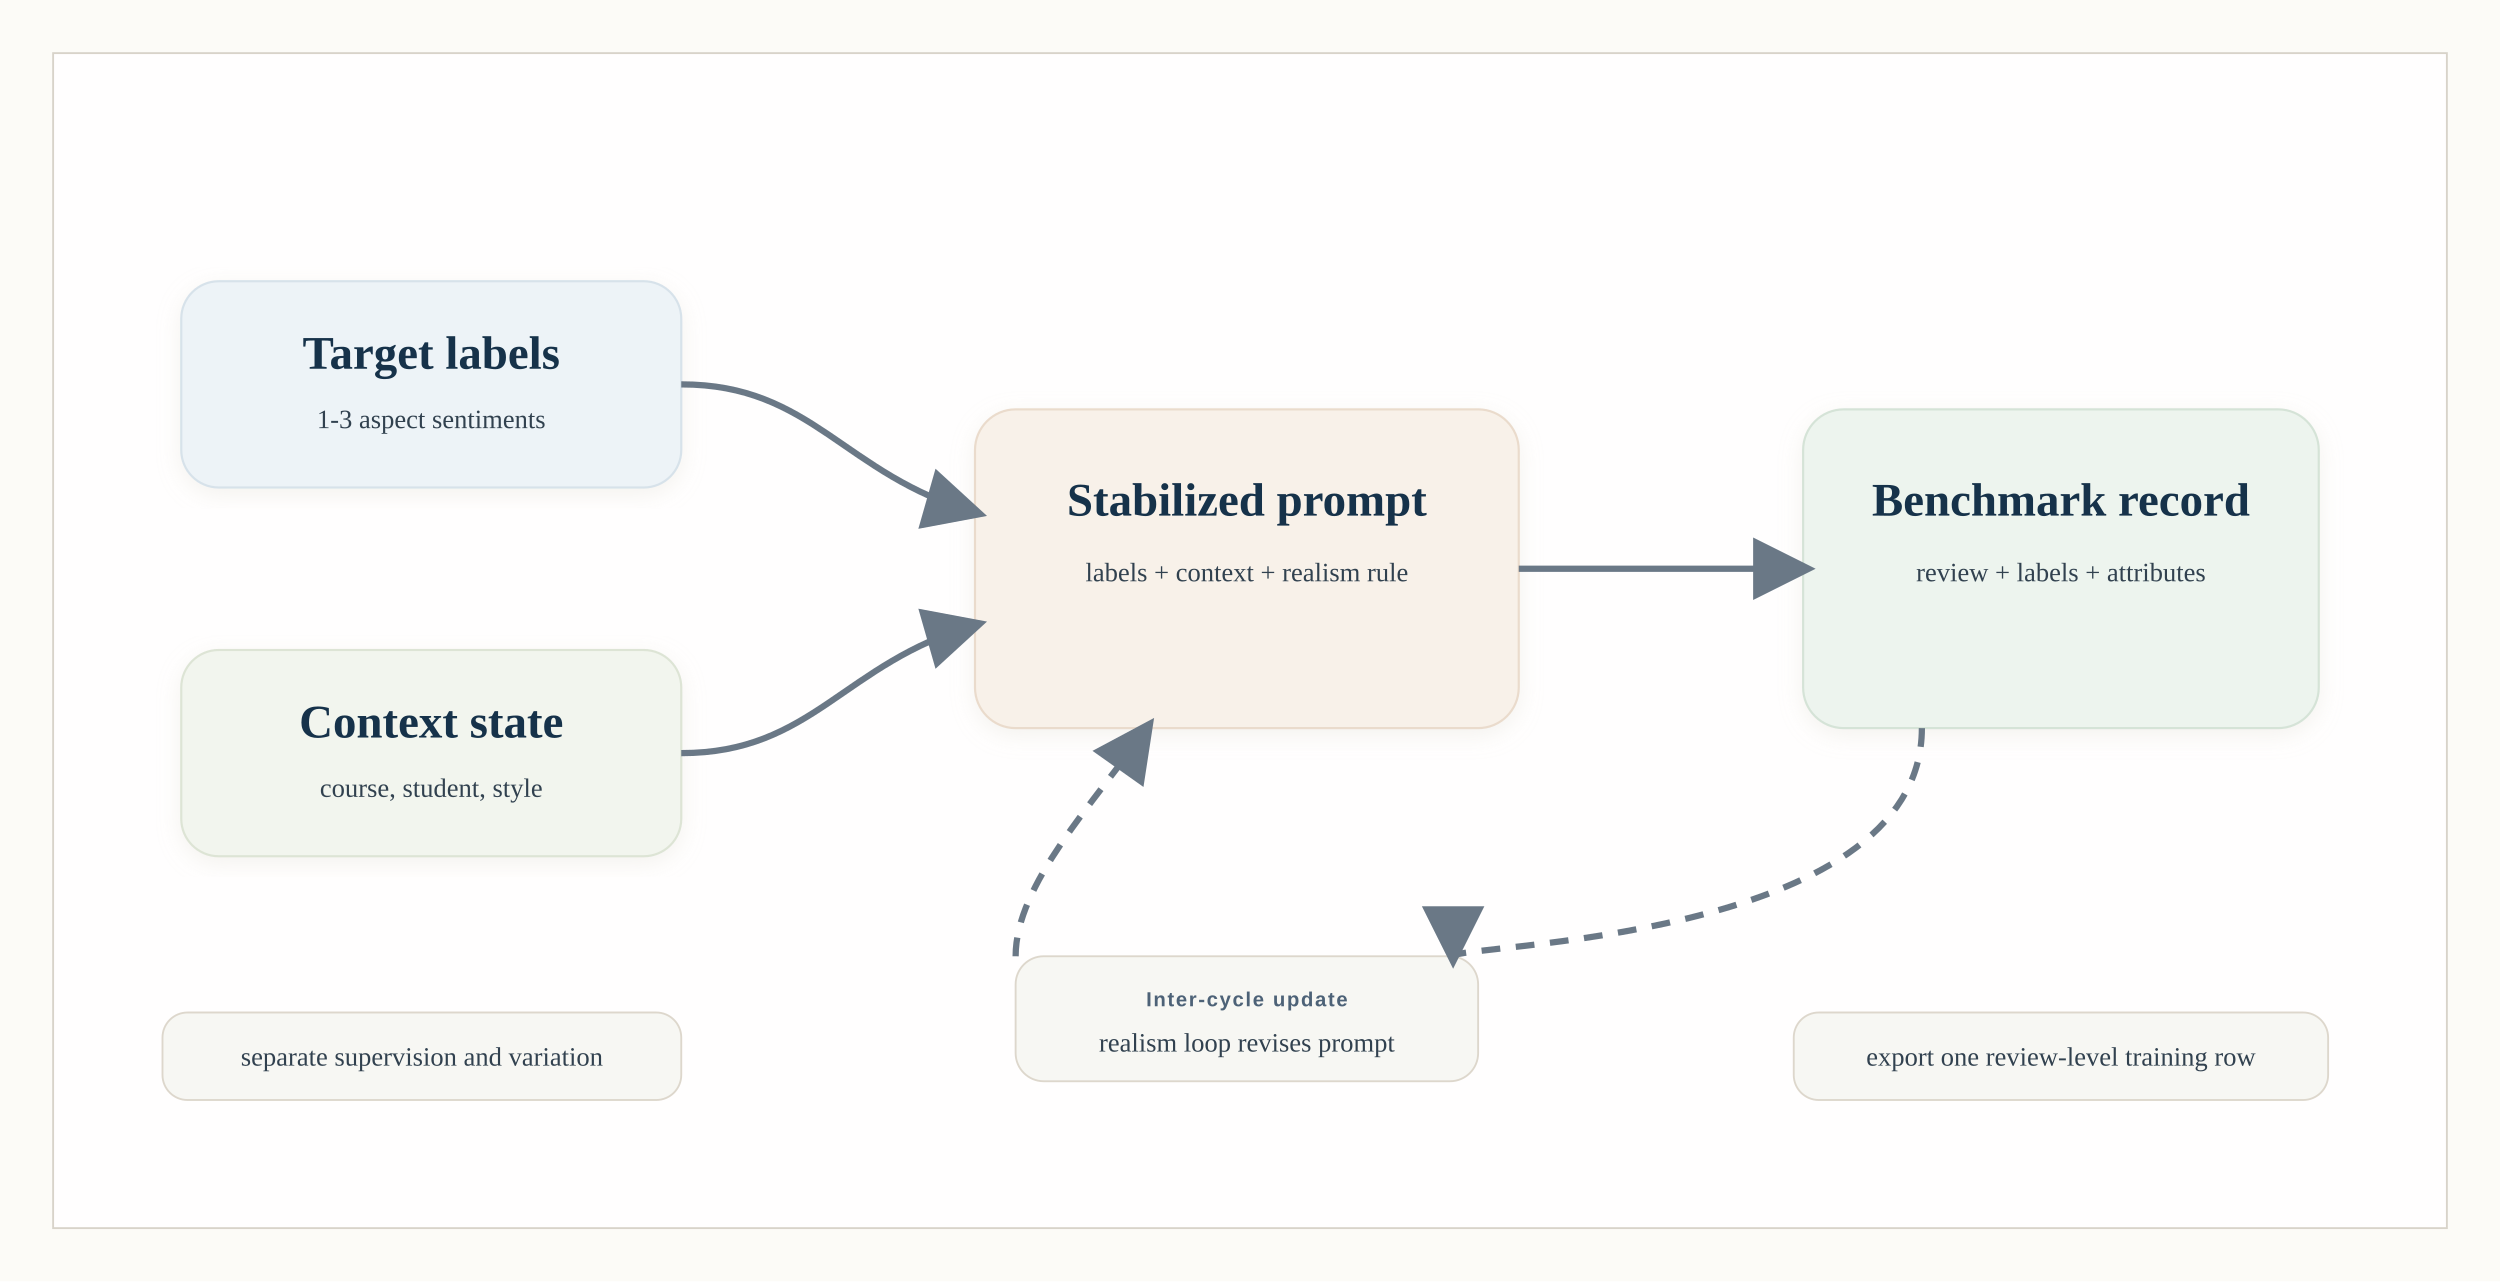
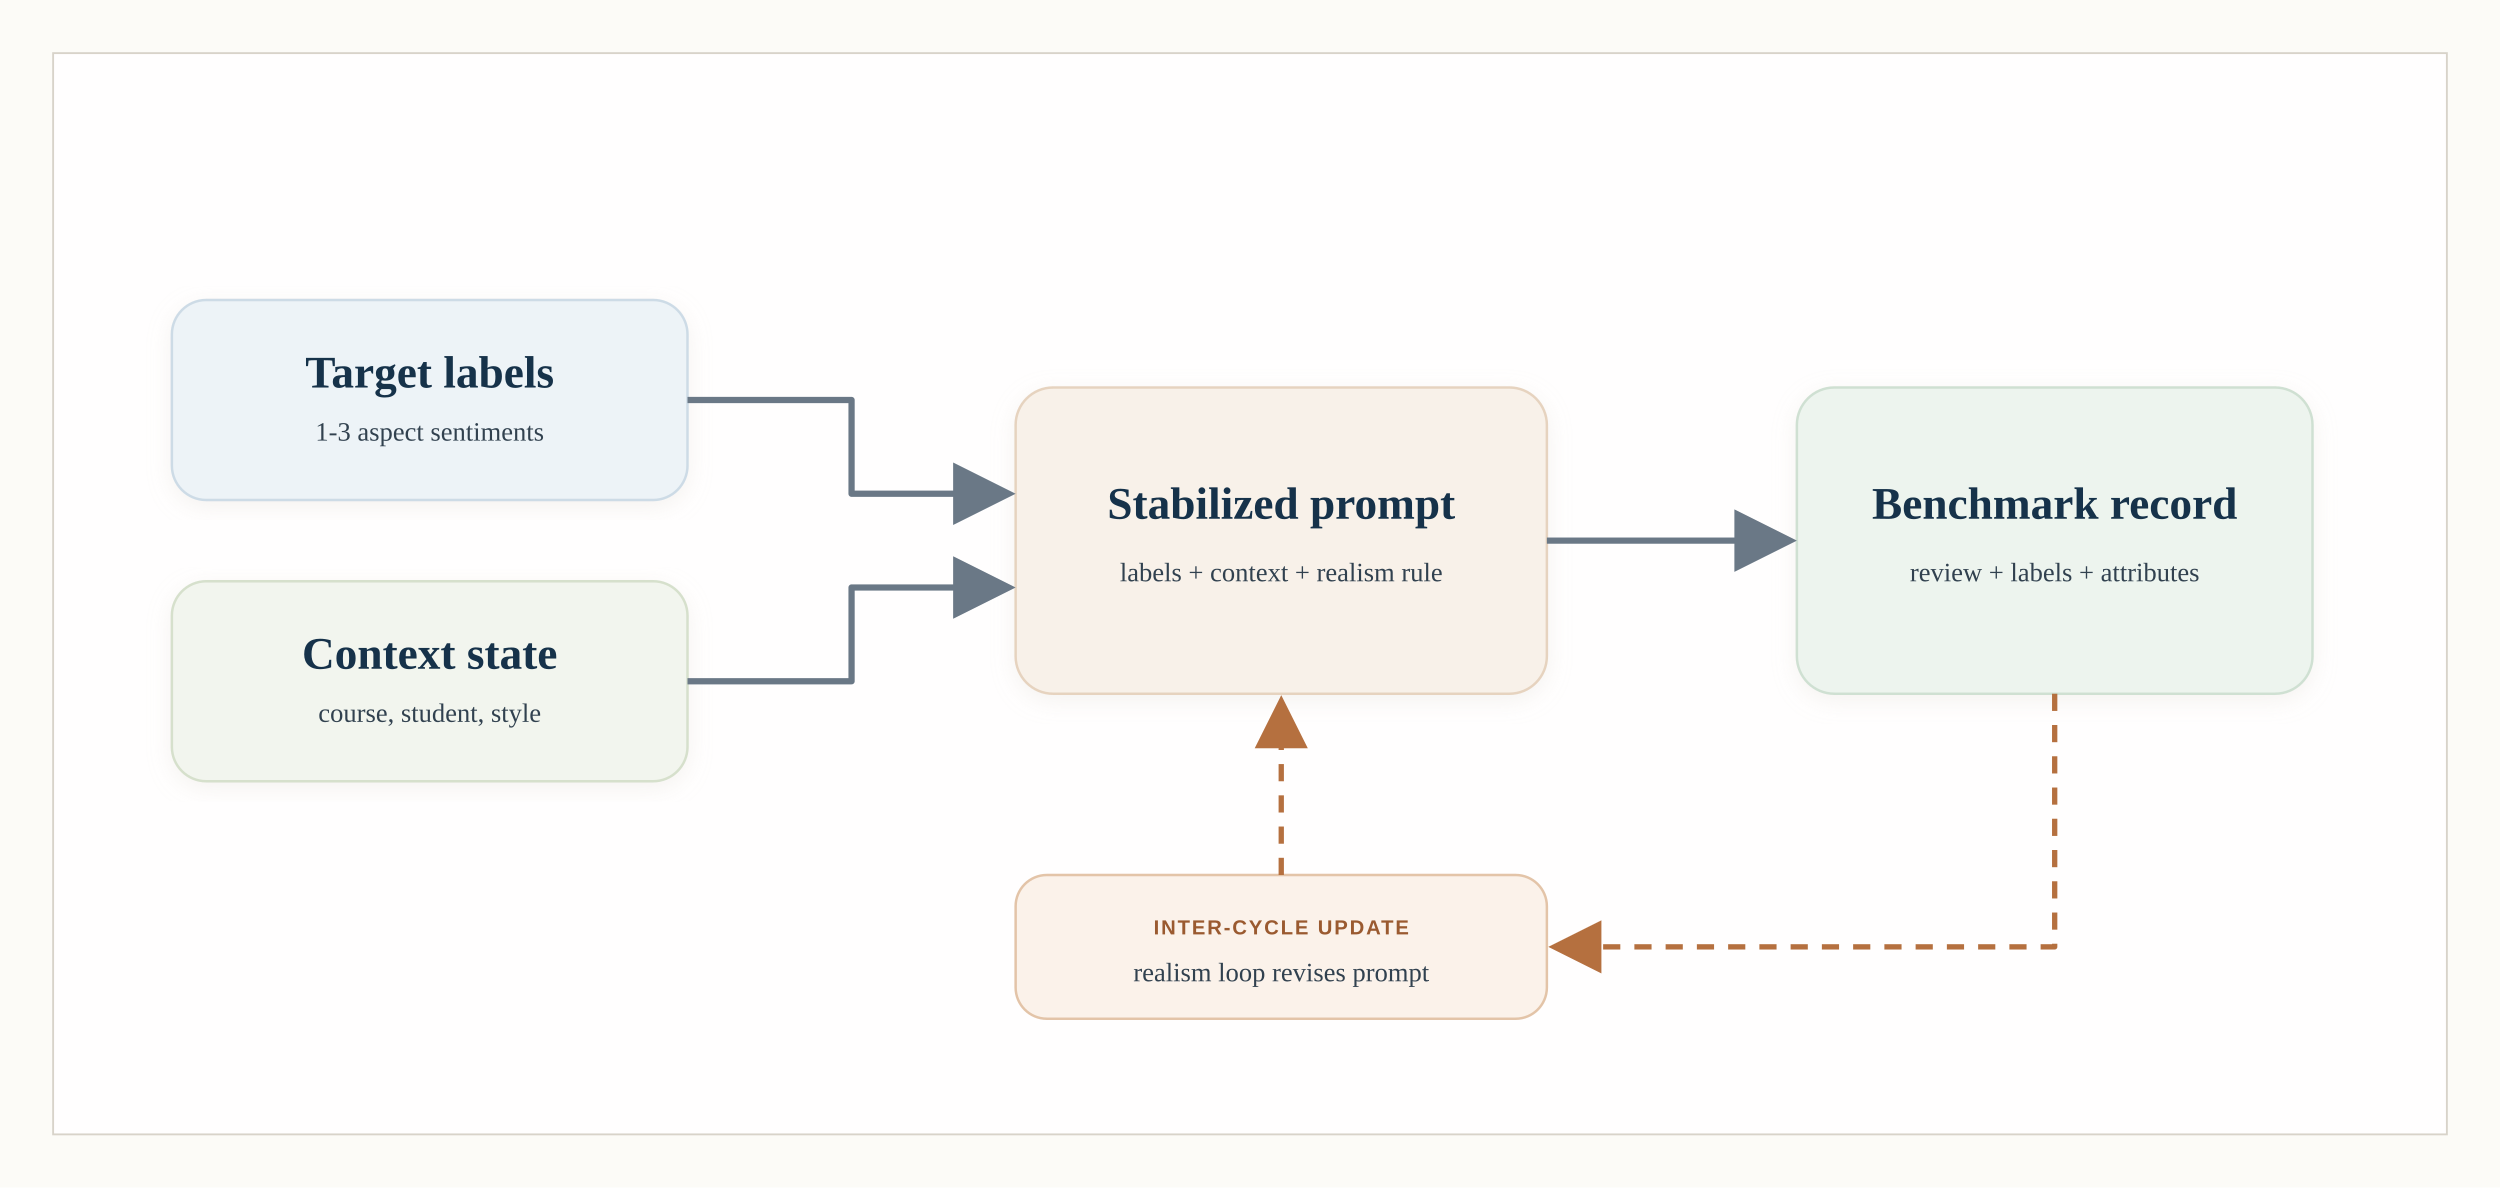
- <svg xmlns="http://www.w3.org/2000/svg" width="1600" height="820" viewBox="0 0 1600 820" role="img" aria-label="Synthetic educational review generation pipeline">
+ <svg xmlns="http://www.w3.org/2000/svg" width="1600" height="760" viewBox="0 0 1600 760" role="img" aria-label="Synthetic educational review generation pipeline">
  <defs>
    <style>
      .bg { fill: #fcfbf7; }
      .frame { fill: #fffefe; stroke: #d8d3c9; stroke-width: 1.2; }
-       .label { font: 700 30px Georgia, "Times New Roman", serif; fill: #16324a; }
+       .label { font: 700 29px Georgia, "Times New Roman", serif; fill: #16324a; }
      .body { font: 17px Georgia, "Times New Roman", serif; fill: #31414f; }
-       .chip { font: 700 13px Arial, sans-serif; fill: #4d6277; letter-spacing: 0.08em; text-transform: uppercase; }
-       .arrow { stroke: #6a7886; stroke-width: 4; fill: none; marker-end: url(#arrow); }
-       .dashed { stroke-dasharray: 12 10; }
-       .panelA { fill: #edf3f7; stroke: #d7e2ea; stroke-width: 1.4; }
-       .panelB { fill: #f2f5ee; stroke: #dde4d5; stroke-width: 1.4; }
-       .panelC { fill: #f8f1e9; stroke: #eadbcc; stroke-width: 1.4; }
-       .panelD { fill: #edf4ee; stroke: #d5e3d7; stroke-width: 1.4; }
-       .side { fill: #f7f7f3; stroke: #ddd7cc; stroke-width: 1.2; }
+       .chip { font: 700 13px Arial, sans-serif; fill: #9a5a30; letter-spacing: 0.09em; }
+       .flow { stroke: #6a7886; stroke-width: 4; fill: none; marker-end: url(#arrow); stroke-linejoin: round; }
+       .fb { stroke: #b5703f; stroke-width: 3.4; fill: none; marker-end: url(#arrowfb); stroke-dasharray: 11 9; stroke-linejoin: round; }
+       .panelA { fill: #edf3f7; stroke: #cddbe6; stroke-width: 1.6; }
+       .panelB { fill: #f2f5ee; stroke: #d6e0cc; stroke-width: 1.6; }
+       .panelC { fill: #f8f1e9; stroke: #e6d3bf; stroke-width: 1.6; }
+       .panelD { fill: #edf4ee; stroke: #cfe0d2; stroke-width: 1.6; }
+       .fbbox { fill: #fbf2ea; stroke: #e3c4a8; stroke-width: 1.6; }
      .center { text-anchor: middle; }
    </style>
-     <marker id="arrow" markerWidth="10" markerHeight="10" refX="8" refY="5" orient="auto">
+     <marker id="arrow" markerWidth="11" markerHeight="11" refX="8.5" refY="5" orient="auto">
      <path d="M0,0 L10,5 L0,10 z" fill="#6a7886" />
    </marker>
+     <marker id="arrowfb" markerWidth="11" markerHeight="11" refX="8.5" refY="5" orient="auto">
+       <path d="M0,0 L10,5 L0,10 z" fill="#b5703f" />
+     </marker>
    <filter id="shadow" x="-10%" y="-10%" width="120%" height="120%">
-       <feDropShadow dx="0" dy="4" stdDeviation="7" flood-color="#d9d3ca" flood-opacity="0.28" />
+       <feDropShadow dx="0" dy="4" stdDeviation="7" flood-color="#d9d3ca" flood-opacity="0.26" />
    </filter>
  </defs>
-   <rect class="bg" width="1600" height="820" />
-   <rect x="34" y="34" width="1532" height="752" class="frame" />
-   <rect x="116" y="180" width="320" height="132" rx="24" class="panelA" filter="url(#shadow)" />
-   <text x="276" y="236" class="label center">Target labels</text>
-   <text x="276" y="274" class="body center">1-3 aspect sentiments</text>
-   <rect x="116" y="416" width="320" height="132" rx="24" class="panelB" filter="url(#shadow)" />
-   <text x="276" y="472" class="label center">Context state</text>
-   <text x="276" y="510" class="body center">course, student, style</text>
-   <rect x="624" y="262" width="348" height="204" rx="26" class="panelC" filter="url(#shadow)" />
-   <text x="798" y="330" class="label center">Stabilized prompt</text>
-   <text x="798" y="372" class="body center">labels + context + realism rule</text>
-   <rect x="1154" y="262" width="330" height="204" rx="26" class="panelD" filter="url(#shadow)" />
-   <text x="1319" y="330" class="label center">Benchmark record</text>
-   <text x="1319" y="372" class="body center">review + labels + attributes</text>
-   <path class="arrow" d="M436 246 C520 246, 540 304, 624 328" />
-   <path class="arrow" d="M436 482 C520 482, 540 424, 624 400" />
-   <path class="arrow" d="M972 364 L1154 364" />
-   <rect x="650" y="612" width="296" height="80" rx="18" class="side" />
-   <text x="798" y="644" class="chip center">Inter-cycle update</text>
-   <text x="798" y="673" class="body center">realism loop revises prompt</text>
-   <path class="arrow dashed" d="M1230 466 C1230 604, 930 604, 930 612" />
-   <path class="arrow dashed" d="M650 612 C650 566, 700 514, 734 466" />
-   <rect x="104" y="648" width="332" height="56" rx="16" class="side" />
-   <text x="270" y="682" class="body center">separate supervision and variation</text>
-   <rect x="1148" y="648" width="342" height="56" rx="16" class="side" />
-   <text x="1319" y="682" class="body center">export one review-level training row</text>
+   <rect class="bg" width="1600" height="760" />
+   <rect x="34" y="34" width="1532" height="692" class="frame" />
+   <rect x="110" y="192" width="330" height="128" rx="22" class="panelA" filter="url(#shadow)" />
+   <text x="275" y="248" class="label center">Target labels</text>
+   <text x="275" y="282" class="body center">1-3 aspect sentiments</text>
+   <rect x="110" y="372" width="330" height="128" rx="22" class="panelB" filter="url(#shadow)" />
+   <text x="275" y="428" class="label center">Context state</text>
+   <text x="275" y="462" class="body center">course, student, style</text>
+   <rect x="650" y="248" width="340" height="196" rx="24" class="panelC" filter="url(#shadow)" />
+   <text x="820" y="332" class="label center">Stabilized prompt</text>
+   <text x="820" y="372" class="body center">labels + context + realism rule</text>
+   <rect x="1150" y="248" width="330" height="196" rx="24" class="panelD" filter="url(#shadow)" />
+   <text x="1315" y="332" class="label center">Benchmark record</text>
+   <text x="1315" y="372" class="body center">review + labels + attributes</text>
+   <rect x="650" y="560" width="340" height="92" rx="20" class="fbbox" />
+   <text x="820" y="598" class="chip center">INTER-CYCLE UPDATE</text>
+   <text x="820" y="628" class="body center">realism loop revises prompt</text>
+   <path class="flow" d="M440 256 L545 256 L545 316 L644 316" />
+   <path class="flow" d="M440 436 L545 436 L545 376 L644 376" />
+   <path class="flow" d="M990 346 L1144 346" />
+   <path class="fb" d="M1315 444 L1315 606 L996 606" />
+   <path class="fb" d="M820 560 L820 450" />
</svg>
